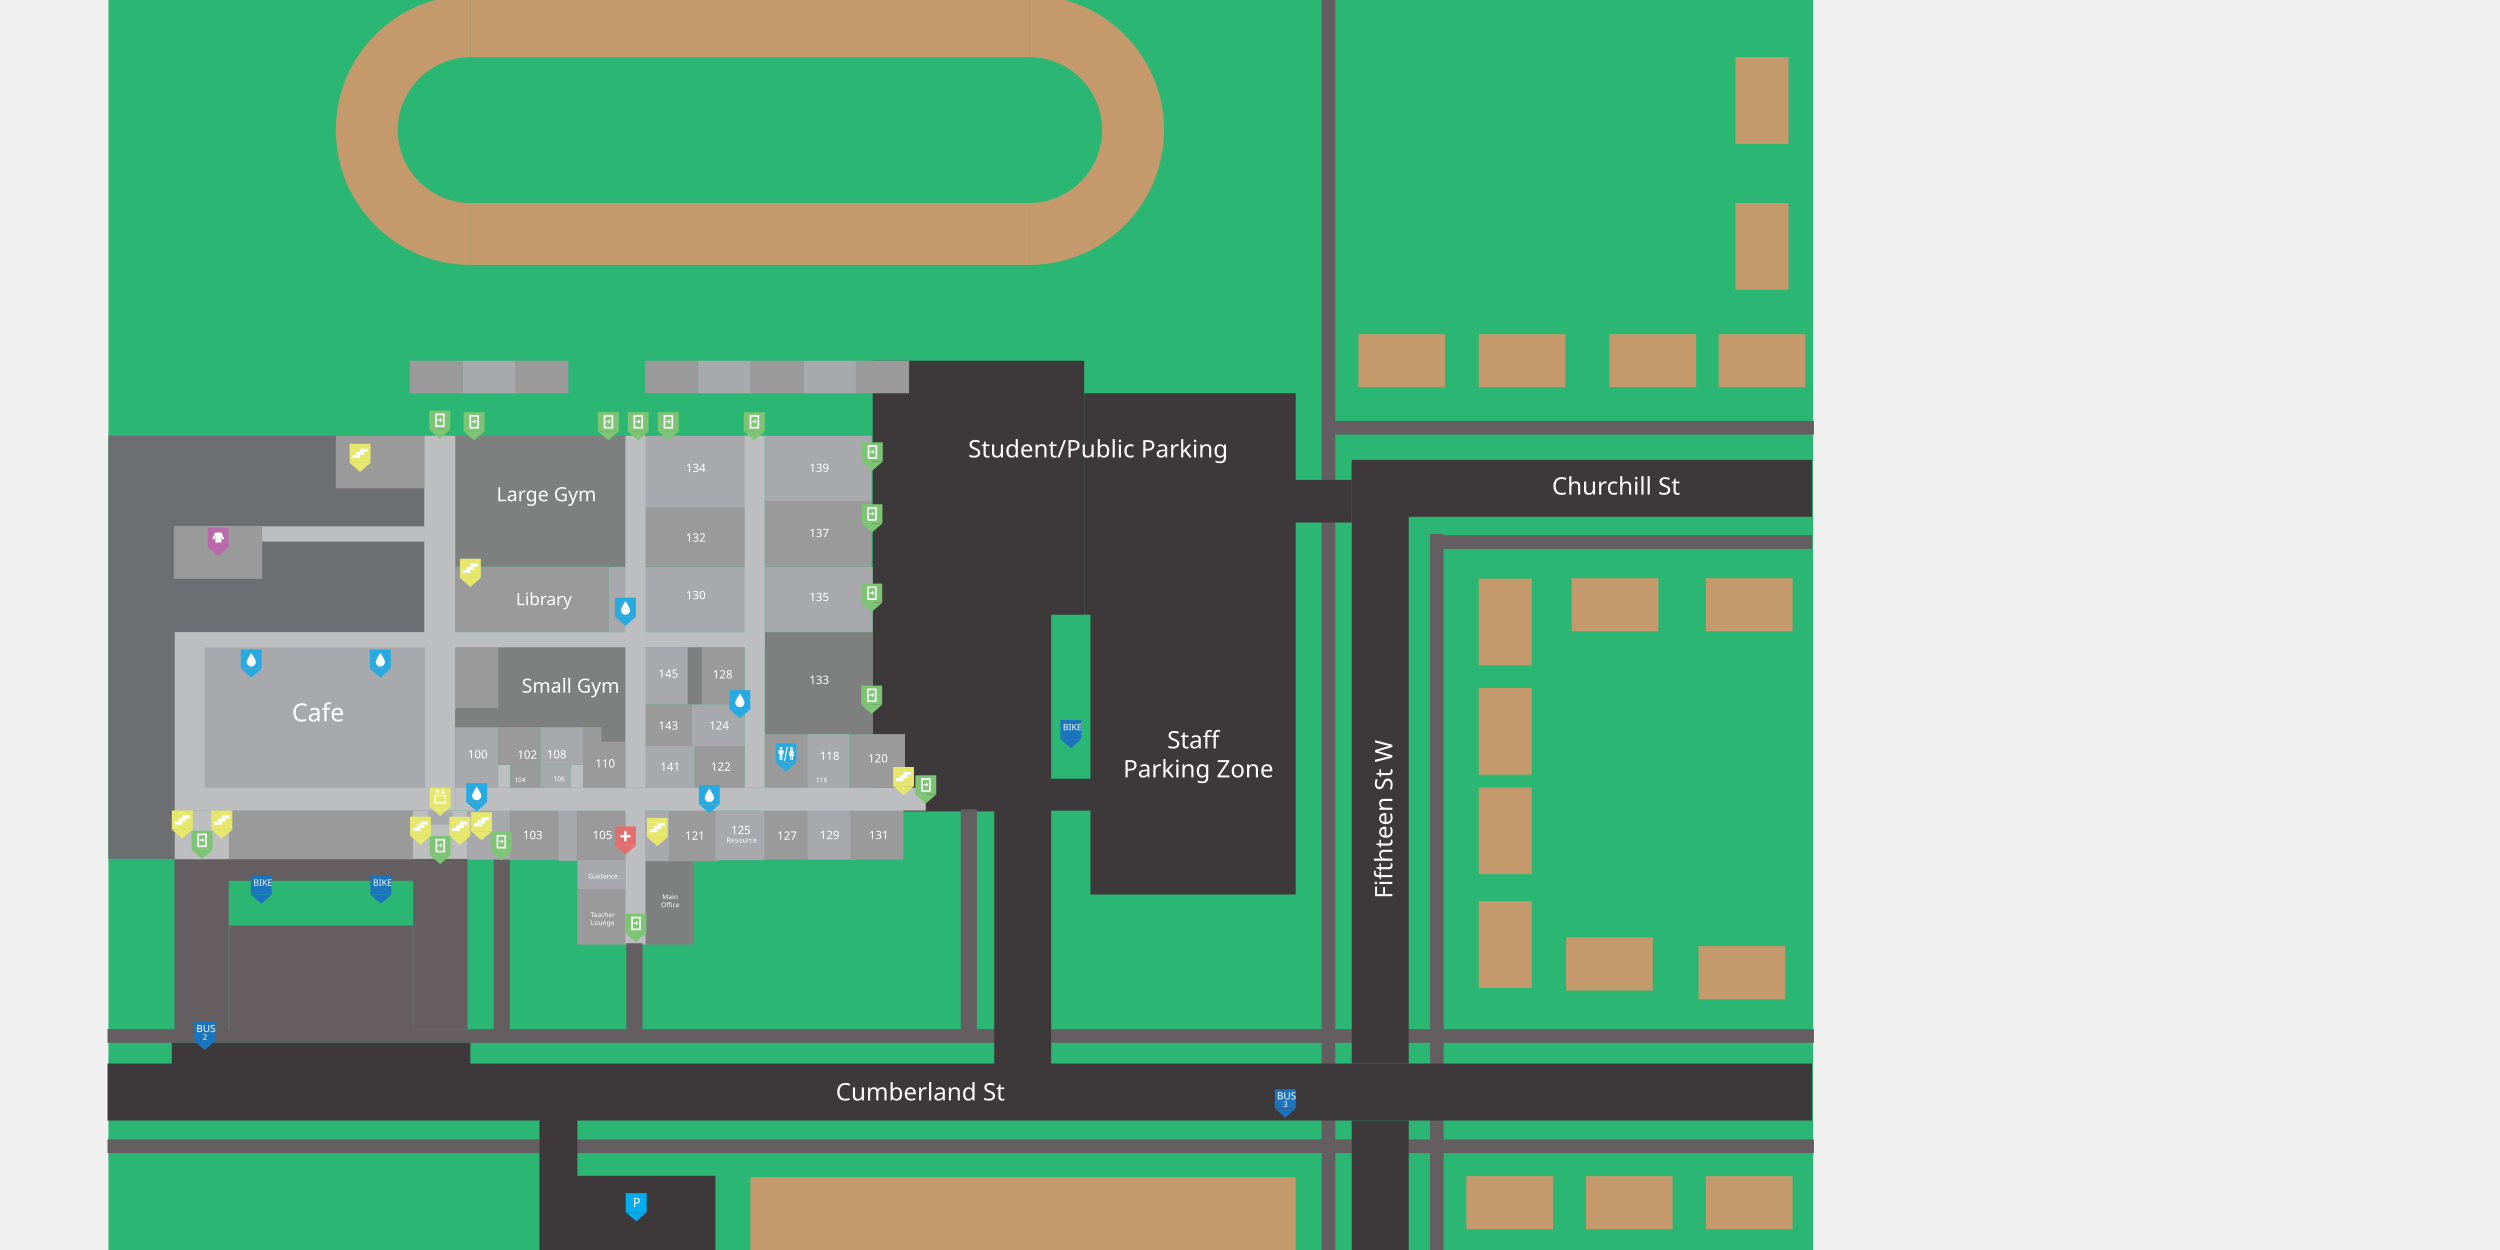
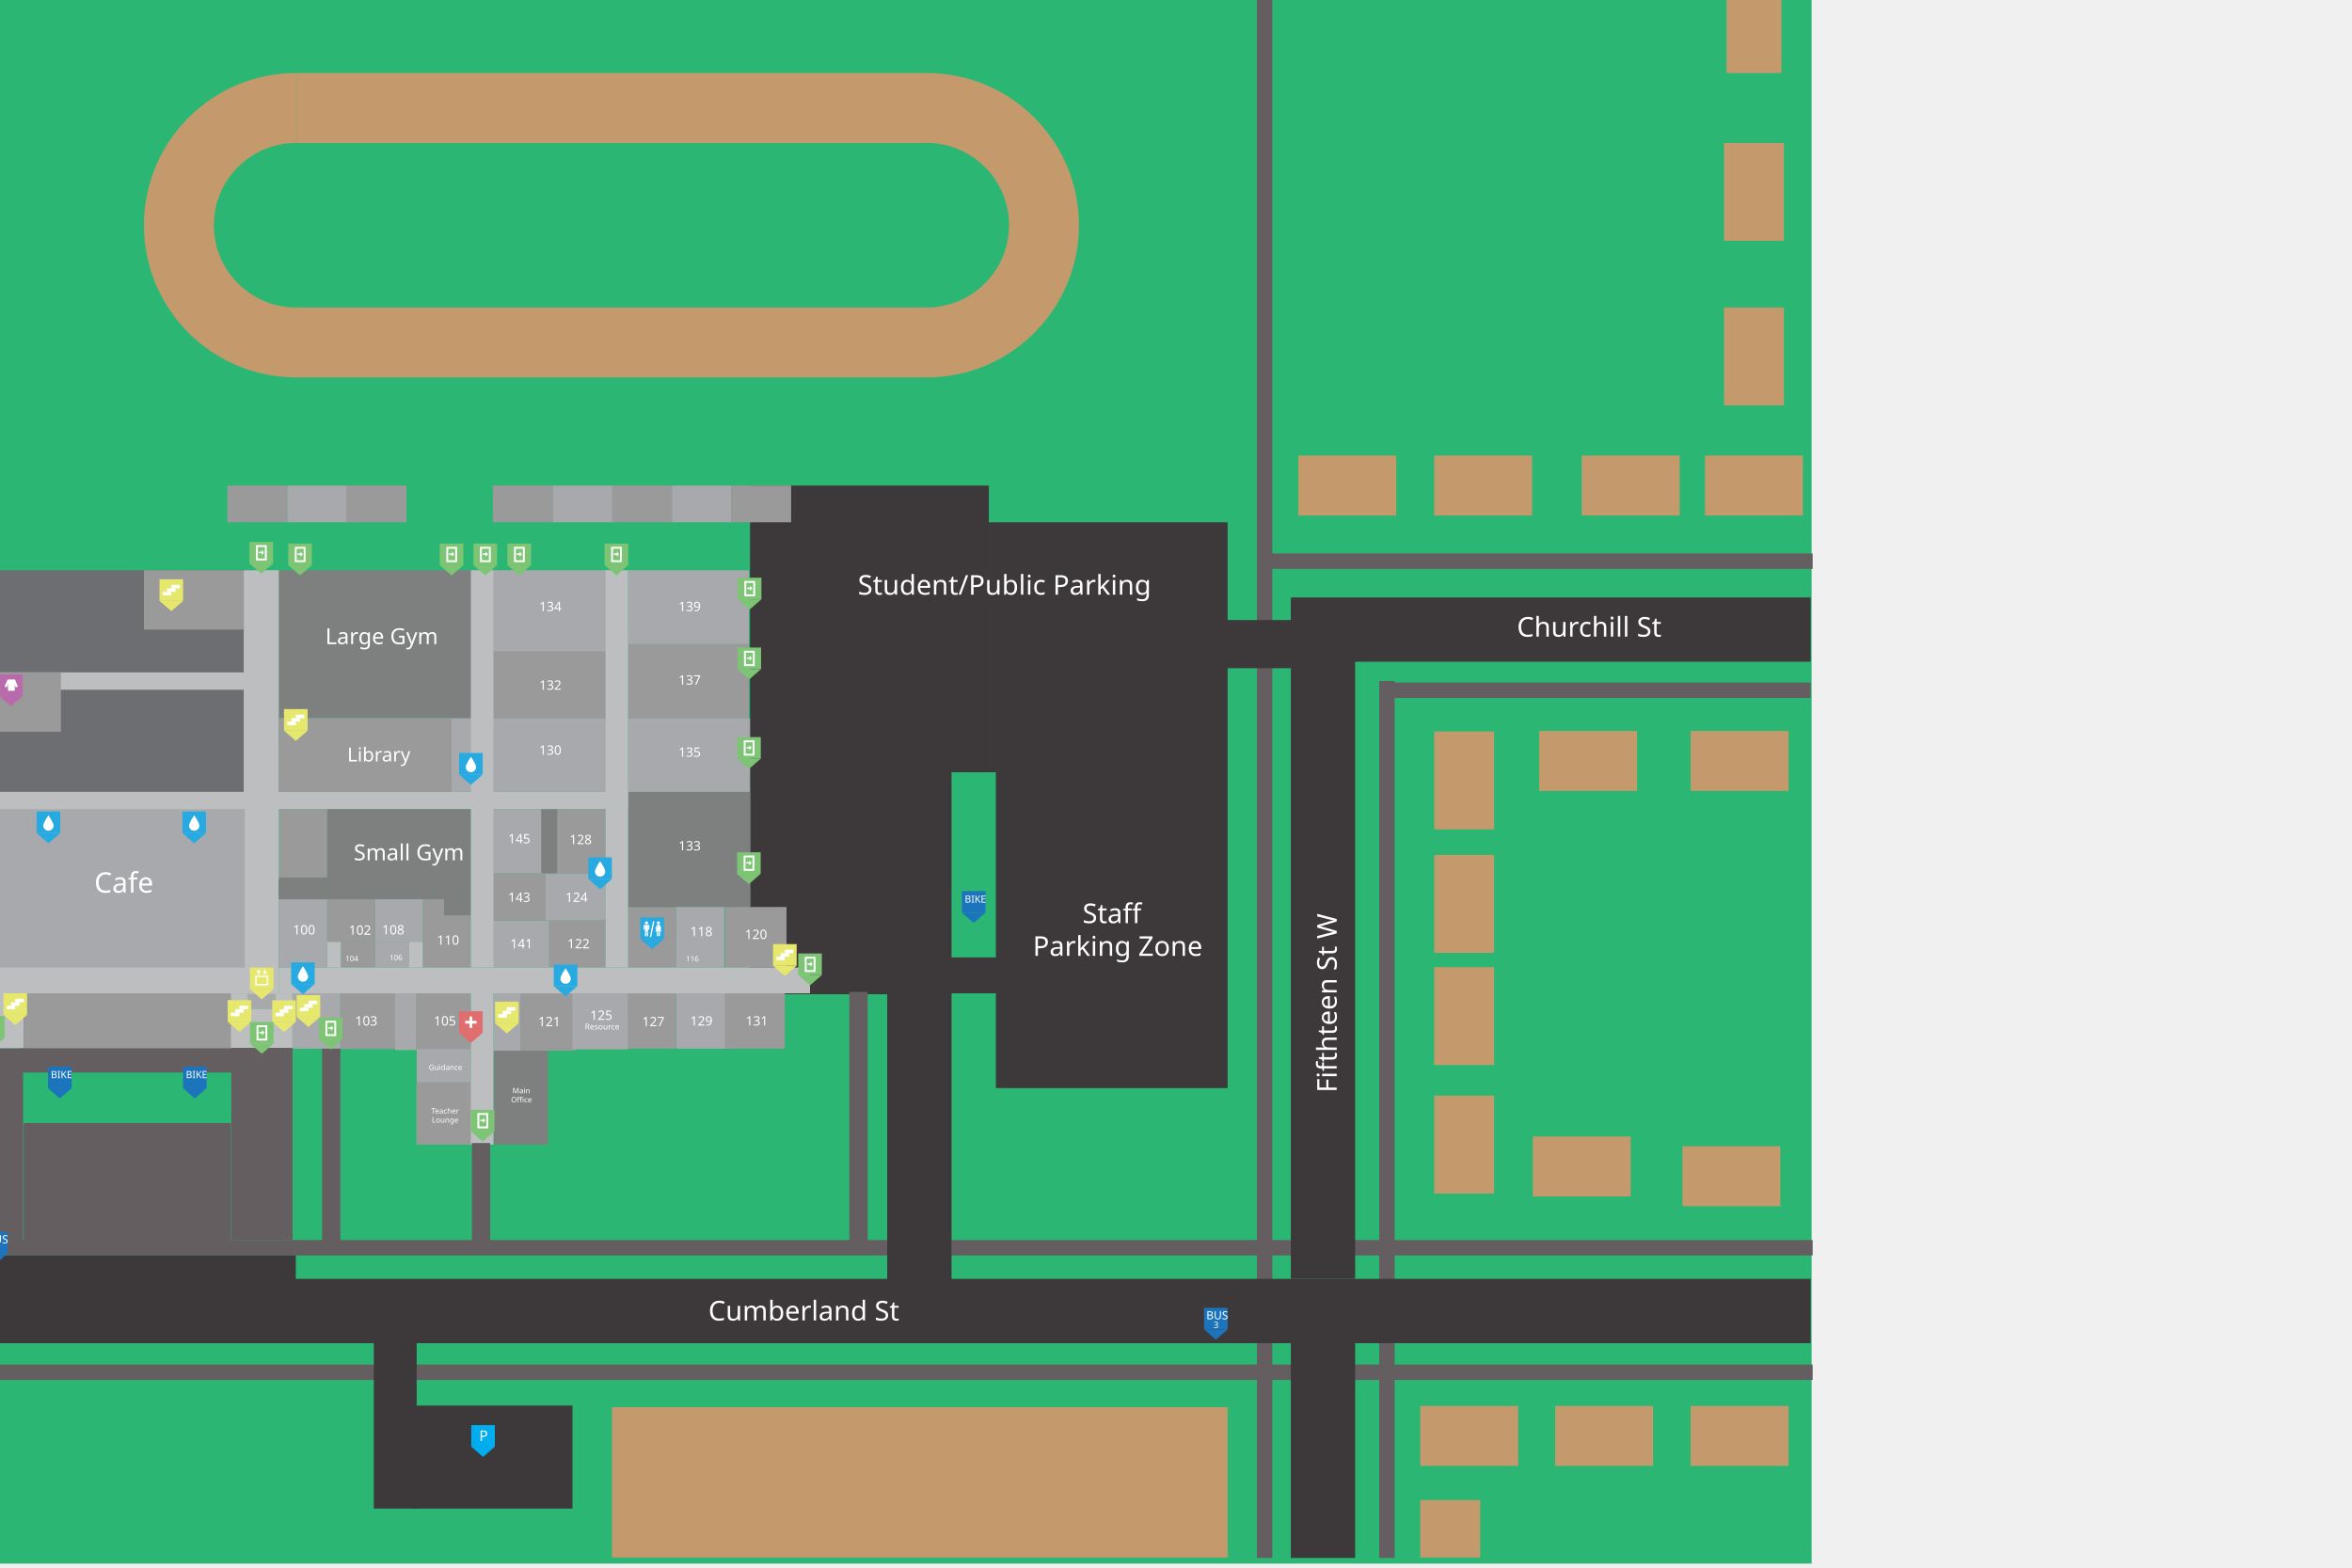
- <svg xmlns="http://www.w3.org/2000/svg" version="1.0" id="Layer_1" x="0px" y="0px" width="4000px" height="2000px" viewBox="-1500 -1000 5000 3000" xml:space="preserve">
+ <svg xmlns="http://www.w3.org/2000/svg" version="1.0" id="Layer_1" x="0px" y="0px" width="3000px" height="2000px" viewBox="-1500 -1000 5000 3000" xml:space="preserve">
  <rect x="-1739.838" y="-1353.998" fill="#2BB673" width="4091.112" height="3511.964" />
  <rect x="-1739.838" y="45.842" fill="#6D6E71" width="774.14" height="1015.501" />
  <rect x="-1449.428" y="945.362" fill="#9A9A9A" width="449.448" height="119.164" />
  <rect x="94.442" y="-134.263" fill="#3D383A" width="507.655" height="1081.632" />
  <rect x="-1008.969" y="945.457" fill="#BCBEC0" width="130.766" height="117.616" />
  <rect x="-1580.524" y="517.079" fill="#BCBEC0" width="672.974" height="428.378" />
  <rect x="-973.333" y="947.076" fill="#A7A9AC" width="59.495" height="31.994" />
  <polygon fill="#E5E86C" points="-990.923,1027.518 -1003.465,1016.656 -1016.007,1005.794 -990.923,1005.794 -965.838,1005.794   -978.381,1016.656 " />
  <rect x="-1016.007" y="959.868" fill="#E5E86C" width="50.169" height="45.926" />
  <rect x="-1009.036" y="986.553" fill="#FFFFFF" width="18.113" height="7.441" />
  <rect x="-999.979" y="979.109" fill="#FFFFFF" width="18.114" height="7.443" />
  <rect x="-990.922" y="971.668" fill="#FFFFFF" width="18.113" height="7.441" />
  <polygon fill="#E5E86C" points="-943.586,958.23 -956.128,947.369 -968.67,936.507 -943.586,936.507 -918.501,936.507   -931.044,947.369 " />
  <rect x="-968.67" y="890.581" fill="#E5E86C" width="50.169" height="45.926" />
  <rect x="-955.821" y="909.213" fill="none" stroke="#FFFFFF" stroke-width="3" stroke-miterlimit="10" width="24.473" height="17.844" />
  <line fill="none" stroke="#FFFFFF" stroke-width="3" stroke-miterlimit="10" x1="-950.217" y1="905.908" x2="-950.217" y2="897.517" />
  <polygon fill="#FFFFFF" points="-950.217,895.089 -947.414,897.516 -944.611,899.943 -950.217,899.943 -955.821,899.943   -953.019,897.516 " />
  <line fill="none" stroke="#FFFFFF" stroke-width="3" stroke-miterlimit="10" x1="-936.953" y1="894.534" x2="-936.953" y2="902.926" />
  <polygon fill="#FFFFFF" points="-936.953,905.354 -939.756,902.927 -942.559,900.499 -936.953,900.499 -931.349,900.499   -934.151,902.927 " />
  <rect x="-907.551" y="745.088" fill="#A7A9AC" width="103.072" height="145.493" />
  <rect x="-804.479" y="835.705" fill="#BCBEC0" width="29.498" height="54.876" />
  <rect x="-804.479" y="745.088" fill="#9A9A9A" width="101.834" height="90.617" />
  <rect x="-774.98" y="835.705" fill="#9A9A9A" width="72.336" height="54.876" />
  <rect x="-702.645" y="835.705" fill="#A7A9AC" width="72.336" height="54.876" />
  <rect x="-630.309" y="835.705" fill="#BCBEC0" width="29.498" height="54.876" />
  <rect x="-702.645" y="745.088" fill="#A7A9AC" width="101.834" height="90.617" />
  <rect x="-600.811" y="779.587" fill="#9A9A9A" width="101.834" height="110.994" />
  <rect x="-979.621" y="517.079" fill="#BCBEC0" width="814.898" height="36.876" />
  <rect x="-600.811" y="745.088" fill="#9A9A9A" width="44.819" height="59.998" />
  <rect x="-804.479" y="553.955" fill="#7E7F7F" width="305.502" height="191.133" />
  <rect x="-555.991" y="745.088" fill="#7E7F7F" width="57.015" height="34.499" />
  <rect x="-907.551" y="699.021" fill="#7E7F7F" width="103.072" height="46.496" />
  <rect x="-906.313" y="553.955" fill="#9A9A9A" width="101.834" height="145.065" />
  <rect x="-878.203" y="943.909" fill="#A7A9AC" width="101.834" height="119.164" />
  <polygon fill="#E5E86C" points="-896.256,1027.819 -908.798,1016.958 -921.34,1006.096 -896.256,1006.096 -871.171,1006.096   -883.714,1016.958 " />
  <rect x="-921.34" y="960.17" fill="#E5E86C" width="50.169" height="45.926" />
  <rect x="-914.369" y="986.854" fill="#FFFFFF" width="18.113" height="7.441" />
  <rect x="-905.313" y="979.411" fill="#FFFFFF" width="18.114" height="7.443" />
  <rect x="-896.255" y="971.97" fill="#FFFFFF" width="18.113" height="7.441" />
  <polygon fill="#E5E86C" points="-844.287,1016.957 -856.829,1006.096 -869.371,995.233 -844.287,995.233 -819.202,995.233   -831.745,1006.096 " />
  <rect x="-869.371" y="949.308" fill="#E5E86C" width="50.169" height="45.926" />
  <rect x="-862.4" y="975.992" fill="#FFFFFF" width="18.113" height="7.441" />
  <rect x="-853.344" y="968.549" fill="#FFFFFF" width="18.114" height="7.443" />
  <rect x="-844.286" y="961.107" fill="#FFFFFF" width="18.113" height="7.441" />
  <rect x="-776.369" y="944.683" fill="#9A9A9A" width="277.393" height="119.164" />
  <rect x="-659.786" y="943.909" fill="#A7A9AC" width="44.227" height="122.07" />
  <rect x="-450.996" y="945.362" fill="#A7A9AC" width="56.997" height="122.07" />
  <polygon fill="#E5E86C" points="-422.498,1030.723 -435.04,1019.861 -447.582,1008.999 -422.498,1008.999 -397.413,1008.999   -409.956,1019.861 " />
  <rect x="-447.582" y="963.073" fill="#E5E86C" width="50.169" height="45.926" />
  <rect x="-440.611" y="989.758" fill="#FFFFFF" width="18.113" height="7.441" />
  <rect x="-431.555" y="982.314" fill="#FFFFFF" width="18.114" height="7.443" />
  <rect x="-422.497" y="974.873" fill="#FFFFFF" width="18.113" height="7.441" />
  <path fill="#CD73AE" d="M-844.98,913.544" />
  <rect x="-452.301" y="790.396" fill="#A7A9AC" width="119.799" height="100.185" />
  <rect x="-332.502" y="790.396" fill="#9A9A9A" width="119.799" height="100.185" />
  <rect x="-452.301" y="690.212" fill="#9A9A9A" width="112.299" height="100.185" />
  <rect x="-340.002" y="690.212" fill="#A7A9AC" width="127.299" height="100.185" />
  <rect x="-452.301" y="553.955" fill="#A7A9AC" width="107.519" height="136.257" />
  <rect x="-332.502" y="553.955" fill="#9A9A9A" width="119.799" height="136.257" />
  <rect x="-349.501" y="553.955" fill="#7E7F7F" width="33.998" height="136.257" />
  <rect x="-164.723" y="761.879" fill="#9A9A9A" width="102.207" height="128.702" />
  <polygon fill="#27AAE1" points="-113.62,851.659 -126.162,840.798 -138.704,829.936 -113.62,829.936 -88.535,829.936   -101.078,840.798 " />
  <rect x="-138.704" y="784.01" fill="#27AAE1" width="50.169" height="45.926" />
  <circle fill="#FFFFFF" cx="-125.619" cy="795.703" r="3.318" />
  <rect x="-128.938" y="799.986" fill="#FFFFFF" width="6.637" height="14.299" />
  <rect x="-128.938" y="814.285" fill="#FFFFFF" width="2.627" height="9.734" />
  <rect x="-125.066" y="814.285" fill="#FFFFFF" width="2.766" height="9.734" />
  <rect x="-122.301" y="799.986" fill="#FFFFFF" width="2.766" height="9.734" />
  <rect x="-131.703" y="799.986" fill="#FFFFFF" width="2.766" height="9.734" />
  <rect x="-115.103" y="791.854" transform="matrix(0.9806 0.1959 -0.1959 0.9806 156.2878 37.9564)" fill="#FFFFFF" width="2.767" height="34.276" />
  <circle fill="#FFFFFF" cx="-100.344" cy="795.554" r="3.318" />
  <rect x="-103.662" y="814.136" fill="#FFFFFF" width="2.627" height="9.734" />
  <rect x="-99.791" y="814.136" fill="#FFFFFF" width="2.766" height="9.734" />
  <rect x="-98.409" y="798.988" transform="matrix(0.9001 -0.4356 0.4356 0.9001 -359.8463 38.0078)" fill="#FFFFFF" width="2.766" height="9.735" />
  <rect x="-105.045" y="798.988" transform="matrix(0.8936 0.4489 -0.4489 0.8936 349.8253 132.0827)" fill="#FFFFFF" width="2.765" height="9.735" />
  <polygon fill="#FFFFFF" points="-100.343,799.839 -96.999,806.986 -93.656,814.138 -100.343,814.138 -107.028,814.138   -103.685,806.986 " />
  <rect x="-164.723" y="517.079" fill="#7E7F7F" width="259.953" height="244.8" />
  <rect x="-62.516" y="761.879" fill="#A7A9AC" width="102.207" height="128.702" />
  <rect x="40.896" y="761.879" fill="#9A9A9A" width="131.104" height="128.702" />
  <rect x="-62.516" y="943.909" fill="#A7A9AC" width="116.516" height="119.164" />
  <rect x="40.896" y="943.909" fill="#9A9A9A" width="127.485" height="119.164" />
  <rect x="-172" y="943.909" fill="#9A9A9A" width="109.34" height="119.164" />
  <rect x="143.418" y="840.797" fill="#E5E86C" width="50.169" height="45.926" />
  <rect x="150.389" y="867.481" fill="#FFFFFF" width="18.113" height="7.441" />
  <rect x="159.445" y="860.038" fill="#FFFFFF" width="18.114" height="7.443" />
  <rect x="168.503" y="852.597" fill="#FFFFFF" width="18.113" height="7.441" />
  <rect x="-164.723" y="360" fill="#A7A9AC" width="259.165" height="157.079" />
  <rect x="-164.723" y="202.921" fill="#9A9A9A" width="256.723" height="157.079" />
  <rect x="-164.723" y="45.842" fill="#A7A9AC" width="256.723" height="157.079" />
  <rect x="-468.363" y="360" fill="#A7A9AC" width="256.723" height="157.079" />
  <rect x="-460.863" y="45.842" fill="#A7A9AC" width="256.723" height="198.158" />
  <rect x="-460.863" y="218" fill="#9A9A9A" width="256.723" height="142" />
  <rect x="-212.703" y="45.842" fill="#BCBEC0" width="47.98" height="844.739" />
  <rect x="-540" y="360" fill="#A7A9AC" width="52.802" height="157.079" />
  <rect x="-907.551" y="45.842" fill="#7E7F7F" width="420.353" height="314.158" />
  <rect x="-393.999" y="941.389" fill="#9A9A9A" width="117.332" height="126.044" />
  <rect x="-498.977" y="45.842" fill="#BCBEC0" width="47.98" height="844.739" />
  <rect x="-283" y="945.362" fill="#A7A9AC" width="117.34" height="119.164" />
  <rect x="-907.551" y="890.581" fill="#BCBEC0" width="1129.551" height="54.876" />
  <rect x="-981.865" y="45.842" fill="#BCBEC0" width="74.507" height="657.988" />
  <rect x="-907.551" y="360" fill="#9A9A9A" width="367.551" height="157.079" />
  <polygon fill="#E5E86C" points="-871.172,408.66 -883.714,397.799 -896.256,386.937 -871.172,386.937 -846.087,386.937   -858.63,397.799 " />
  <rect x="-896.256" y="341.011" fill="#E5E86C" width="50.169" height="45.926" />
  <rect x="-889.285" y="367.696" fill="#FFFFFF" width="18.113" height="7.441" />
  <rect x="-880.229" y="360.252" fill="#FFFFFF" width="18.114" height="7.443" />
  <rect x="-871.171" y="352.811" fill="#FFFFFF" width="18.113" height="7.441" />
  <rect x="-1508.454" y="553.955" fill="#A7A9AC" width="528.833" height="336.626" />
  <rect x="-1194" y="45.842" fill="#9A9A9A" width="212.135" height="126.158" />
  <polygon fill="#E5E86C" points="-1135.832,132.762 -1148.374,121.9 -1160.916,111.038 -1135.832,111.038 -1110.747,111.038   -1123.29,121.9 " />
  <rect x="-1160.916" y="65.112" fill="#E5E86C" width="50.169" height="45.926" />
  <rect x="-1153.945" y="91.797" fill="#FFFFFF" width="18.113" height="7.441" />
  <rect x="-1144.889" y="84.354" fill="#FFFFFF" width="18.114" height="7.443" />
  <rect x="-1135.831" y="76.912" fill="#FFFFFF" width="18.113" height="7.441" />
  <polygon fill="#27AAE1" points="-856.015,947.368 -868.557,936.507 -881.099,925.645 -856.015,925.645 -830.93,925.645   -843.473,936.507 " />
  <rect x="-881.099" y="879.719" fill="#27AAE1" width="50.169" height="45.926" />
  <path fill="#FFFFFF" d="M-844.98,909.612c0-6.066-11.033-21.9-11.033-21.9s-10.931,15.834-10.931,21.9  c0,6.065,4.916,10.981,10.982,10.981C-849.899,920.594-844.98,915.678-844.98,909.612z" />
  <path fill="#CD73AE" d="M-286.653,918.02" />
  <polygon fill="#27AAE1" points="-297.688,951.844 -310.229,940.982 -322.771,930.12 -297.688,930.12 -272.603,930.12   -285.146,940.982 " />
  <rect x="-322.771" y="884.194" fill="#27AAE1" width="50.169" height="45.926" />
  <path fill="#FFFFFF" d="M-286.653,914.088c0-6.066-11.033-21.9-11.033-21.9s-10.931,15.834-10.931,21.9  c0,6.065,4.916,10.981,10.982,10.981C-291.572,925.069-286.653,920.153-286.653,914.088z" />
  <path fill="#CD73AE" d="M-213.297,690.213" />
  <polygon fill="#27AAE1" points="-224.331,724.037 -236.873,713.176 -249.415,702.313 -224.331,702.313 -199.246,702.313   -211.789,713.176 " />
  <rect x="-249.415" y="656.387" fill="#27AAE1" width="50.169" height="45.926" />
  <path fill="#FFFFFF" d="M-213.297,686.281c0-6.066-11.033-21.9-11.033-21.9s-10.931,15.834-10.931,21.9  c0,6.064,4.916,10.98,10.982,10.98C-218.216,697.262-213.297,692.346-213.297,686.281z" />
  <path fill="#CD73AE" d="M-1386.051,592.664" />
  <polygon fill="#27AAE1" points="-1397.085,626.488 -1409.627,615.627 -1422.169,604.764 -1397.085,604.764 -1372,604.764   -1384.543,615.627 " />
  <rect x="-1422.169" y="558.838" fill="#27AAE1" width="50.169" height="45.926" />
  <path fill="#FFFFFF" d="M-1386.051,588.732c0-6.066-11.033-21.9-11.033-21.9s-10.931,15.834-10.931,21.9  c0,6.064,4.916,10.98,10.982,10.98C-1390.97,599.713-1386.051,594.797-1386.051,588.732z" />
  <path fill="#CD73AE" d="M-1076.192,592.664" />
  <polygon fill="#27AAE1" points="-1087.227,626.488 -1099.769,615.627 -1112.311,604.764 -1087.227,604.764 -1062.142,604.764   -1074.685,615.627 " />
  <rect x="-1112.311" y="558.838" fill="#27AAE1" width="50.169" height="45.926" />
  <path fill="#FFFFFF" d="M-1076.192,588.732c0-6.066-11.033-21.9-11.033-21.9s-10.931,15.834-10.931,21.9  c0,6.064,4.916,10.98,10.982,10.98C-1081.111,599.713-1076.192,594.797-1076.192,588.732z" />
  <path fill="#CD73AE" d="M-487.943,468.273" />
  <polygon fill="#27AAE1" points="-498.978,502.098 -511.52,491.236 -524.062,480.373 -498.978,480.373 -473.893,480.373   -486.436,491.236 " />
  <rect x="-524.062" y="434.447" fill="#27AAE1" width="50.169" height="45.926" />
  <path fill="#FFFFFF" d="M-487.943,464.342c0-6.066-11.033-21.9-11.033-21.9s-10.931,15.834-10.931,21.9  c0,6.064,4.916,10.98,10.982,10.98C-492.862,475.322-487.943,470.406-487.943,464.342z" />
  <polygon fill="#E5E86C" points="168.502,908.446 155.96,897.585 143.418,886.723 168.502,886.723 193.587,886.723 181.044,897.585   " />
  <rect x="-614.193" y="1063.613" fill="#A7A9AC" width="115.217" height="71.457" />
  <rect x="-450.01" y="1067.433" fill="#7E7F7F" width="115.217" height="199.631" />
  <rect x="-614.657" y="1135.07" fill="#9A9A9A" width="117.332" height="131.993" />
  <rect x="-498.977" y="916.908" fill="#BCBEC0" width="47.98" height="350.155" />
  <polygon fill="#E06E6E" points="-498.978,1051.084 -511.52,1040.223 -524.062,1029.36 -498.978,1029.36 -473.893,1029.36   -486.436,1040.223 " />
  <rect x="-524.062" y="983.435" fill="#E06E6E" width="50.169" height="45.926" />
  <rect x="-501.979" y="994.745" fill="#FFFFFF" width="5.75" height="24.189" />
  <rect x="-511.072" y="1003.965" fill="#FFFFFF" width="24.189" height="5.75" />
  <rect x="-1580.524" y="944.684" fill="#BCBEC0" width="130.766" height="117.616" />
  <polygon fill="#E5E86C" points="-1562.498,1012.656 -1575.04,1001.795 -1587.582,990.933 -1562.498,990.933 -1537.413,990.933   -1549.956,1001.795 " />
  <rect x="-1587.582" y="945.007" fill="#E5E86C" width="50.169" height="45.926" />
  <rect x="-1580.611" y="971.691" fill="#FFFFFF" width="18.113" height="7.441" />
  <rect x="-1571.555" y="964.248" fill="#FFFFFF" width="18.114" height="7.443" />
  <rect x="-1562.497" y="956.807" fill="#FFFFFF" width="18.113" height="7.441" />
  <polygon fill="#E5E86C" points="-1467.542,1012.895 -1480.084,1002.033 -1492.626,991.171 -1467.542,991.171 -1442.457,991.171   -1455,1002.033 " />
  <rect x="-1492.626" y="945.245" fill="#E5E86C" width="50.169" height="45.926" />
  <rect x="-1485.655" y="971.93" fill="#FFFFFF" width="18.113" height="7.441" />
  <rect x="-1476.599" y="964.486" fill="#FFFFFF" width="18.114" height="7.443" />
  <rect x="-1467.541" y="957.045" fill="#FFFFFF" width="18.113" height="7.441" />
  <polygon fill="#7DC575" points="-473.894,1260.736 -486.436,1249.875 -498.978,1239.013 -473.894,1239.013 -448.809,1239.013   -461.352,1249.875 " />
  <rect x="-498.978" y="1193.087" fill="#7DC575" width="50.169" height="45.926" />
  <rect x="-483.063" y="1202.005" fill="none" stroke="#FFFFFF" stroke-width="4" stroke-miterlimit="10" width="18.835" height="28.5" />
  <line fill="none" stroke="#FFFFFF" stroke-width="3" stroke-miterlimit="10" x1="-479.055" y1="1215.642" x2="-470.663" y2="1215.642" />
  <polygon fill="#FFFFFF" points="-468.235,1215.642 -470.662,1218.444 -473.09,1221.247 -473.09,1215.642 -473.09,1210.037   -470.662,1212.84 " />
  <polygon fill="#7DC575" points="222,928.358 209.458,917.497 196.916,906.635 222,906.635 247.085,906.635 234.542,917.497 " />
  <rect x="196.916" y="860.709" fill="#7DC575" width="50.169" height="45.926" />
  <rect x="212.831" y="869.627" fill="none" stroke="#FFFFFF" stroke-width="4" stroke-miterlimit="10" width="18.835" height="28.5" />
  <line fill="none" stroke="#FFFFFF" stroke-width="3" stroke-miterlimit="10" x1="216.839" y1="883.264" x2="225.23" y2="883.264" />
  <polygon fill="#FFFFFF" points="227.658,883.264 225.231,886.066 222.804,888.869 222.804,883.264 222.804,877.659 225.231,880.462   " />
  <rect x="-968.525" y="1006.397" fill="#7DC575" width="50.169" height="45.926" />
  <rect x="-952.61" y="1015.315" fill="none" stroke="#FFFFFF" stroke-width="4" stroke-miterlimit="10" width="18.835" height="28.5" />
  <line fill="none" stroke="#FFFFFF" stroke-width="3" stroke-miterlimit="10" x1="-948.603" y1="1028.952" x2="-940.211" y2="1028.952" />
  <polygon fill="#FFFFFF" points="-937.783,1028.952 -940.21,1031.755 -942.638,1034.558 -942.638,1028.952 -942.638,1023.348   -940.21,1026.15 " />
  <polygon fill="#7DC575" points="-1515.142,1061.343 -1527.684,1050.481 -1540.226,1039.619 -1515.142,1039.619 -1490.057,1039.619   -1502.6,1050.481 " />
  <rect x="-1540.226" y="993.693" fill="#7DC575" width="50.169" height="45.926" />
  <rect x="-1524.311" y="1002.611" fill="none" stroke="#FFFFFF" stroke-width="4" stroke-miterlimit="10" width="18.835" height="28.5" />
  <line fill="none" stroke="#FFFFFF" stroke-width="3" stroke-miterlimit="10" x1="-1520.303" y1="1016.248" x2="-1511.911" y2="1016.248" />
  <polygon fill="#FFFFFF" points="-1509.483,1016.248 -1511.91,1019.051 -1514.338,1021.854 -1514.338,1016.248 -1514.338,1010.644   -1511.91,1013.446 " />
  <polygon fill="#7DC575" points="-944.612,53.212 -957.154,42.351 -969.696,31.488 -944.612,31.488 -919.527,31.488 -932.07,42.351   " />
  <rect x="-969.696" y="-14.438" fill="#7DC575" width="50.169" height="45.926" />
  <rect x="-953.781" y="-5.52" fill="none" stroke="#FFFFFF" stroke-width="4" stroke-miterlimit="10" width="18.835" height="28.5" />
  <line fill="none" stroke="#FFFFFF" stroke-width="3" stroke-miterlimit="10" x1="-949.773" y1="8.117" x2="-941.382" y2="8.117" />
  <polygon fill="#FFFFFF" points="-938.954,8.117 -941.381,10.92 -943.809,13.723 -943.809,8.117 -943.809,2.513 -941.381,5.315 " />
  <polygon fill="#7DC575" points="-862.114,56.805 -874.656,45.944 -887.198,35.082 -862.114,35.082 -837.029,35.082 -849.572,45.944   " />
  <rect x="-887.198" y="-10.844" fill="#7DC575" width="50.169" height="45.926" />
  <rect x="-871.283" y="-1.926" fill="none" stroke="#FFFFFF" stroke-width="4" stroke-miterlimit="10" width="18.835" height="28.5" />
  <line fill="none" stroke="#FFFFFF" stroke-width="3" stroke-miterlimit="10" x1="-867.275" y1="11.71" x2="-858.884" y2="11.71" />
  <polygon fill="#FFFFFF" points="-856.456,11.71 -858.883,14.513 -861.311,17.316 -861.311,11.71 -861.311,6.106 -858.883,8.909 " />
  <polygon fill="#7DC575" points="-540.001,56.805 -552.543,45.944 -565.085,35.082 -540.001,35.082 -514.916,35.082 -527.459,45.944   " />
  <rect x="-565.085" y="-10.844" fill="#7DC575" width="50.169" height="45.926" />
  <rect x="-549.17" y="-1.926" fill="none" stroke="#FFFFFF" stroke-width="4" stroke-miterlimit="10" width="18.835" height="28.5" />
  <line fill="none" stroke="#FFFFFF" stroke-width="3" stroke-miterlimit="10" x1="-545.162" y1="11.71" x2="-536.771" y2="11.71" />
  <polygon fill="#FFFFFF" points="-534.343,11.71 -536.77,14.513 -539.197,17.316 -539.197,11.71 -539.197,6.106 -536.77,8.909 " />
  <polygon fill="#7DC575" points="-468.364,56.805 -480.906,45.944 -493.448,35.082 -468.364,35.082 -443.279,35.082 -455.822,45.944   " />
  <rect x="-493.448" y="-10.844" fill="#7DC575" width="50.169" height="45.926" />
  <rect x="-477.533" y="-1.926" fill="none" stroke="#FFFFFF" stroke-width="4" stroke-miterlimit="10" width="18.835" height="28.5" />
  <line fill="none" stroke="#FFFFFF" stroke-width="3" stroke-miterlimit="10" x1="-473.525" y1="11.71" x2="-465.134" y2="11.71" />
  <polygon fill="#FFFFFF" points="-462.706,11.71 -465.133,14.513 -467.561,17.316 -467.561,11.71 -467.561,6.106 -465.133,8.909 " />
  <polygon fill="#7DC575" points="-189.68,56.805 -202.222,45.944 -214.764,35.082 -189.68,35.082 -164.595,35.082 -177.138,45.944   " />
  <rect x="-214.764" y="-10.844" fill="#7DC575" width="50.169" height="45.926" />
  <rect x="-198.849" y="-1.926" fill="none" stroke="#FFFFFF" stroke-width="4" stroke-miterlimit="10" width="18.835" height="28.5" />
  <line fill="none" stroke="#FFFFFF" stroke-width="3" stroke-miterlimit="10" x1="-194.841" y1="11.71" x2="-186.449" y2="11.71" />
  <polygon fill="#FFFFFF" points="-184.021,11.71 -186.448,14.513 -188.876,17.316 -188.876,11.71 -188.876,6.106 -186.448,8.909 " />
  <rect x="-452.301" y="-134.263" fill="#9A9A9A" width="127.799" height="78.195" />
  <rect x="-324.502" y="-134.263" fill="#A7A9AC" width="127.799" height="78.195" />
  <rect x="-199.246" y="-134.263" fill="#9A9A9A" width="127.799" height="78.195" />
  <rect x="-71.447" y="-134.263" fill="#A7A9AC" width="127.799" height="78.195" />
  <rect x="54" y="-134.263" fill="#9A9A9A" width="127.799" height="78.195" />
  <rect x="-1016.713" y="-134.263" fill="#9A9A9A" width="127.799" height="78.195" />
  <rect x="-888.914" y="-134.263" fill="#A7A9AC" width="127.799" height="78.195" />
  <rect x="-763.658" y="-134.263" fill="#9A9A9A" width="127.799" height="78.195" />
  <rect x="602.098" y="-56.068" fill="#3D383A" width="507.655" height="1202.932" />
  <rect x="522.787" y="475.322" fill="#2BB673" width="94.313" height="785.414" />
  <text transform="matrix(1 0 0 1 323.4404 97.7695)" fill="#FFFFFF" font-family="'MyriadPro-Regular'" font-size="58">Student/Public Parking</text>
  <text transform="matrix(1 0 0 1 801.1455 796.1104)">
    <tspan x="0" y="0" fill="#FFFFFF" font-family="'MyriadPro-Regular'" font-size="58">Staff</tspan>
    <tspan x="-105.529" y="69.6" fill="#FFFFFF" font-family="'MyriadPro-Regular'" font-size="58">Parking Zone</tspan>
  </text>
  <rect x="501.588" y="869.049" fill="#3D383A" width="136.711" height="76.408" />
  <rect x="1244.163" y="103.644" fill="#3D383A" width="1104.927" height="136.711" />
  <rect x="1172" y="-1366" fill="#645E61" width="32.763" height="3511.964" />
  <rect x="-1742.021" y="1470.001" fill="#645E61" width="4095.479" height="32.763" />
  <rect x="-1742.021" y="1734.712" fill="#645E61" width="4095.479" height="32.763" />
  <rect x="1432" y="281.46" fill="#645E61" width="32.763" height="1864.503" />
  <rect x="1432" y="284.618" fill="#645E61" width="917.09" height="32.763" />
  <rect x="1188.381" y="10.193" fill="#645E61" width="1165.076" height="32.763" />
  <rect x="-496.776" y="1263.757" fill="#645E61" width="38.8" height="222.626" />
  <rect x="-1008.373" y="1061.343" fill="#645E61" width="130.361" height="408.658" />
  <rect x="-822.085" y="996.897" fill="#7DC575" width="50.169" height="45.926" />
  <rect x="-806.17" y="1005.815" fill="none" stroke="#FFFFFF" stroke-width="4" stroke-miterlimit="10" width="18.835" height="28.5" />
  <line fill="none" stroke="#FFFFFF" stroke-width="3" stroke-miterlimit="10" x1="-802.162" y1="1019.452" x2="-793.771" y2="1019.452" />
  <polygon fill="#FFFFFF" points="-791.343,1019.452 -793.77,1022.255 -796.197,1025.058 -796.197,1019.452 -796.197,1013.848   -793.77,1016.65 " />
  <rect x="-705.348" y="1686.071" fill="#3D383A" width="91.124" height="354.883" />
  <rect x="-623.963" y="1821.932" fill="#3D383A" width="340.963" height="219.022" />
  <polygon fill="#00AEEF" points="-473.091,1931.162 -485.633,1920.301 -498.175,1909.438 -473.091,1909.438 -448.006,1909.438   -460.549,1920.301 " />
  <rect x="-498.175" y="1863.513" fill="#00AEEF" width="50.169" height="45.926" />
  <text transform="matrix(1 0 0 1 -481.3359 1897.195)" fill="#FFFFFF" font-family="'MyriadPro-Regular'" font-size="31">P</text>
  <polygon fill="#7DC575" points="-943.441,1074.047 -955.983,1063.186 -968.525,1052.323 -943.441,1052.323 -918.356,1052.323   -930.899,1063.186 " />
  <rect x="-1581.288" y="1062.734" fill="#645E61" width="130.361" height="408.658" />
  <rect x="-1449.759" y="1221.247" fill="#645E61" width="440.723" height="250.146" />
  <rect x="305.718" y="942.372" fill="#645E61" width="38.8" height="544.011" />
  <rect x="-1742.021" y="1552.547" fill="#3D383A" width="4091.111" height="136.711" />
  <rect x="1244.163" y="110.41" fill="#3D383A" width="136.711" height="1442.138" />
  <rect x="1244.163" y="1689.258" fill="#3D383A" width="136.711" height="456.706" />
  <rect x="1010.49" y="151.749" fill="#3D383A" width="233.673" height="102.344" />
  <rect x="1548.854" y="388.718" fill="#C49A6C" width="127.352" height="208.14" />
  <rect x="1548.854" y="651.174" fill="#C49A6C" width="127.352" height="208.139" />
  <rect x="1548.854" y="889.757" fill="#C49A6C" width="127.352" height="208.14" />
  <rect x="1548.854" y="1162.994" fill="#C49A6C" width="127.352" height="208.139" />
  <rect x="1758.511" y="1249.875" fill="#C49A6C" width="208.139" height="127.353" />
  <rect x="2076.593" y="1270.618" fill="#C49A6C" width="208.139" height="127.353" />
  <rect x="1771.961" y="387.602" fill="#C49A6C" width="208.139" height="127.353" />
  <rect x="2094.044" y="387.602" fill="#C49A6C" width="208.139" height="127.353" />
  <rect x="1260.044" y="-197.939" fill="#C49A6C" width="208.139" height="127.353" />
  <rect x="1548.854" y="-197.939" fill="#C49A6C" width="208.139" height="127.353" />
  <rect x="1862.58" y="-197.939" fill="#C49A6C" width="208.139" height="127.353" />
  <rect x="2124.666" y="-197.94" fill="#C49A6C" width="208.139" height="127.353" />
  <rect x="2094.044" y="1822.799" fill="#C49A6C" width="208.139" height="127.353" />
  <rect x="1806.093" y="1822.799" fill="#C49A6C" width="208.139" height="127.353" />
  <rect x="1519.231" y="1822.799" fill="#C49A6C" width="208.139" height="127.353" />
  <rect x="1519.232" y="2022.952" fill="#C49A6C" width="127.353" height="122.071" />
  <polygon fill="#C49A6C" points="1109.754,1825.44 1109.744,2145.023 -199.023,2145.023 -199.013,1825.44 " />
  <g>
    <path fill="#C49A6C" d="M-1045.353-687.805c0-96.626,78.33-174.957,174.957-174.957v-148.647   c-178.722,0-323.604,144.883-323.604,323.604S-1049.117-364.2-870.396-364.2v-148.647   C-967.022-512.848-1045.353-591.179-1045.353-687.805z" />
  </g>
  <g>
    <path fill="#C49A6C" d="M645.012-687.805c0,96.626-78.33,174.957-174.957,174.957V-364.2   c178.722,0,323.604-144.883,323.604-323.604s-144.883-323.604-323.604-323.604v148.647   C566.682-862.762,645.012-784.431,645.012-687.805z" />
  </g>
  <rect x="-870.396" y="-1011.409" fill="#C49A6C" width="1340.45" height="148.647" />
  <rect x="-871.171" y="-512.848" fill="#C49A6C" width="1342.149" height="148.647" />
  <rect x="2165.059" y="-512.848" fill="#C49A6C" width="127.353" height="208.139" />
  <rect x="2165.059" y="-862.762" fill="#C49A6C" width="127.353" height="208.139" />
  <rect x="2170.346" y="-1219.548" fill="#C49A6C" width="116.779" height="208.139" />
  <rect x="-1587.582" y="1502.764" fill="#3D383A" width="716.411" height="145.236" />
  <polygon fill="#1C75BC" points="-1508.672,1520.207 -1521.214,1509.346 -1533.756,1498.483 -1508.672,1498.483 -1483.587,1498.483   -1496.13,1509.346 " />
  <rect x="-1533.756" y="1452.558" fill="#1C75BC" width="50.169" height="45.926" />
  <text transform="matrix(1 0 0 1 -1528.854 1477)" fill="#FFFFFF" font-family="'MyriadPro-Regular'" font-size="24">BUS</text>
  <text transform="matrix(1 0 0 1 -1513.544 1495.521)" fill="#FFFFFF" font-family="'MyriadPro-Regular'" font-size="19">2</text>
  <polygon fill="#1C75BC" points="1084.668,1681.824 1072.126,1670.963 1059.584,1660.101 1084.668,1660.101 1109.753,1660.101   1097.21,1670.963 " />
  <rect x="1059.584" y="1614.175" fill="#1C75BC" width="50.169" height="45.926" />
  <text transform="matrix(1 0 0 1 1064.485 1638.617)" fill="#FFFFFF" font-family="'MyriadPro-Regular'" font-size="24">BUS</text>
  <text transform="matrix(1 0 0 1 1079.796 1657.138)" fill="#FFFFFF" font-family="'MyriadPro-Regular'" font-size="19">3</text>
  <rect x="-1457.283" y="1062.3" fill="#645E61" width="466.36" height="51.57" />
  <polygon fill="#1C75BC" points="-1372.862,1168.896 -1385.404,1158.034 -1397.946,1147.172 -1372.862,1147.172 -1347.777,1147.172   -1360.32,1158.034 " />
  <rect x="-1397.946" y="1101.246" fill="#1C75BC" width="50.169" height="45.926" />
  <text transform="matrix(1 0 0 1 -1391.919 1125.688)" fill="#FFFFFF" font-family="'MyriadPro-Regular'" font-size="21">BIKE</text>
  <polygon fill="#1C75BC" points="-1085.862,1168.896 -1098.404,1158.034 -1110.946,1147.172 -1085.862,1147.172 -1060.777,1147.172   -1073.32,1158.034 " />
  <rect x="-1110.946" y="1101.246" fill="#1C75BC" width="50.169" height="45.926" />
  <text transform="matrix(1 0 0 1 -1104.919 1125.688)" fill="#FFFFFF" font-family="'MyriadPro-Regular'" font-size="21">BIKE</text>
  <polygon fill="#1C75BC" points="569.942,795.703 557.4,784.842 544.858,773.979 569.942,773.979 595.027,773.979 582.484,784.842   " />
  <rect x="544.858" y="728.054" fill="#1C75BC" width="50.169" height="45.926" />
  <text transform="matrix(1 0 0 1 550.8857 752.4961)" fill="#FFFFFF" font-family="'MyriadPro-Regular'" font-size="21">BIKE</text>
  <rect x="386.076" y="942.836" fill="#3D383A" width="136.711" height="648.076" />
  <rect x="-815.243" y="1063.186" fill="#645E61" width="38.8" height="423.197" />
  <polygon fill="#7DC575" points="-797.001,1064.547 -809.543,1053.686 -822.085,1042.823 -797.001,1042.823 -771.916,1042.823   -784.459,1053.686 " />
  <text transform="matrix(1 0 0 1 5.8037 1641)" fill="#FFFFFF" font-family="'MyriadPro-Regular'" font-size="58">Cumberland St</text>
  <text transform="matrix(0 -1 1 0 1341.639 1156.582)" fill="#FFFFFF" font-family="'MyriadPro-Regular'" font-size="58">Fifthteen St W</text>
  <text transform="matrix(1 0 0 1 1724.637 187)" fill="#FFFFFF" font-family="'MyriadPro-Regular'" font-size="58">Churchill St</text>
  <rect x="-1580.524" y="263.022" fill="#BCBEC0" width="614.687" height="36.876" />
  <rect x="-1582.666" y="263.022" fill="#9A9A9A" width="212.135" height="126.158" />
  <polygon fill="#B96AAB" points="-1476.599,334.824 -1489.141,323.963 -1501.683,313.101 -1476.599,313.101 -1451.514,313.101   -1464.057,323.963 " />
  <rect x="-1501.683" y="267.175" fill="#B96AAB" width="50.169" height="45.926" />
  <rect x="-1482.999" y="278.138" fill="#FFFFFF" width="14.39" height="24" />
  <rect x="-1469.621" y="278.46" transform="matrix(0.9308 -0.3655 0.3655 0.9308 -206.3014 -516.5045)" fill="#FFFFFF" width="4.723" height="16.276" />
  <rect x="-1487.289" y="278.46" transform="matrix(0.9167 0.3996 -0.3996 0.9167 -9.1945 617.2944)" fill="#FFFFFF" width="4.724" height="16.276" />
  <text transform="matrix(1 0 0 1 -57.6333 641.5215)" fill="#FFFFFF" font-family="'MyriadPro-Regular'" font-size="27.646">133</text>
  <text transform="matrix(1 0 0 1 -57.6333 442.4414)" fill="#FFFFFF" font-family="'MyriadPro-Regular'" font-size="27.646">135</text>
  <text transform="matrix(1 0 0 1 -57.6333 289)" fill="#FFFFFF" font-family="'MyriadPro-Regular'" font-size="27.646">137</text>
  <polygon fill="#7DC575" points="92,713.175 79.458,702.313 66.916,691.451 92,691.451 117.085,691.451 104.542,702.313 " />
  <rect x="66.916" y="645.525" fill="#7DC575" width="50.169" height="45.926" />
  <rect x="82.831" y="654.443" fill="none" stroke="#FFFFFF" stroke-width="4" stroke-miterlimit="10" width="18.835" height="28.5" />
  <line fill="none" stroke="#FFFFFF" stroke-width="3" stroke-miterlimit="10" x1="86.839" y1="668.08" x2="95.23" y2="668.08" />
  <polygon fill="#FFFFFF" points="97.658,668.08 95.231,670.883 92.804,673.686 92.804,668.08 92.804,662.476 95.231,665.278 " />
  <polygon fill="#7DC575" points="92.248,468.272 79.706,457.411 67.164,446.549 92.248,446.549 117.333,446.549 104.79,457.411 " />
  <rect x="67.164" y="400.623" fill="#7DC575" width="50.169" height="45.926" />
  <rect x="83.079" y="409.541" fill="none" stroke="#FFFFFF" stroke-width="4" stroke-miterlimit="10" width="18.835" height="28.5" />
  <line fill="none" stroke="#FFFFFF" stroke-width="3" stroke-miterlimit="10" x1="87.087" y1="423.178" x2="95.479" y2="423.178" />
  <polygon fill="#FFFFFF" points="97.906,423.178 95.479,425.98 93.052,428.783 93.052,423.178 93.052,417.573 95.479,420.376 " />
  <polygon fill="#7DC575" points="92.803,277.825 80.261,266.963 67.719,256.101 92.803,256.101 117.888,256.101 105.345,266.963 " />
  <rect x="67.719" y="210.175" fill="#7DC575" width="50.169" height="45.926" />
  <rect x="83.634" y="219.093" fill="none" stroke="#FFFFFF" stroke-width="4" stroke-miterlimit="10" width="18.835" height="28.5" />
  <line fill="none" stroke="#FFFFFF" stroke-width="3" stroke-miterlimit="10" x1="87.642" y1="232.73" x2="96.033" y2="232.73" />
  <polygon fill="#FFFFFF" points="98.461,232.73 96.034,235.533 93.606,238.335 93.606,232.73 93.606,227.125 96.034,229.928 " />
  <polygon fill="#7DC575" points="93.606,129.342 81.064,118.481 68.522,107.619 93.606,107.619 118.691,107.619 106.148,118.481 " />
  <rect x="68.522" y="61.693" fill="#7DC575" width="50.169" height="45.926" />
  <rect x="84.438" y="70.611" fill="none" stroke="#FFFFFF" stroke-width="4" stroke-miterlimit="10" width="18.835" height="28.5" />
  <line fill="none" stroke="#FFFFFF" stroke-width="3" stroke-miterlimit="10" x1="88.445" y1="84.248" x2="96.837" y2="84.248" />
  <polygon fill="#FFFFFF" points="99.265,84.248 96.838,87.05 94.41,89.853 94.41,84.248 94.41,78.643 96.838,81.446 " />
  <polygon fill="#7DC575" points="-396.152,56.805 -408.694,45.944 -421.236,35.082 -396.152,35.082 -371.067,35.082 -383.61,45.944   " />
  <rect x="-421.236" y="-10.844" fill="#7DC575" width="50.169" height="45.926" />
  <rect x="-405.321" y="-1.926" fill="none" stroke="#FFFFFF" stroke-width="4" stroke-miterlimit="10" width="18.835" height="28.5" />
  <line fill="none" stroke="#FFFFFF" stroke-width="3" stroke-miterlimit="10" x1="-401.313" y1="11.71" x2="-392.922" y2="11.71" />
  <polygon fill="#FFFFFF" points="-390.494,11.71 -392.921,14.513 -395.349,17.316 -395.349,11.71 -395.349,6.106 -392.921,8.909 " />
  <text transform="matrix(1 0 0 1 -57.6333 132.7617)" fill="#FFFFFF" font-family="'MyriadPro-Regular'" font-size="27.646">139</text>
  <text transform="matrix(1 0 0 1 -353.7739 438.041)" fill="#FFFFFF" font-family="'MyriadPro-Regular'" font-size="27.646">130</text>
  <text transform="matrix(1 0 0 1 -353.7739 299.8984)" fill="#FFFFFF" font-family="'MyriadPro-Regular'" font-size="27.646">132</text>
  <text transform="matrix(1 0 0 1 -353.7739 132.7617)" fill="#FFFFFF" font-family="'MyriadPro-Regular'" font-size="27.646">134</text>
  <text transform="matrix(1 0 0 1 -808.4873 202.9209)" fill="#FFFFFF" font-family="'MyriadPro-Regular'" font-size="47">Large Gym</text>
  <text transform="matrix(1 0 0 1 -289.3735 628.2549)" fill="#FFFFFF" font-family="'MyriadPro-Regular'" font-size="27.646">128</text>
  <text transform="matrix(1 0 0 1 -419.8135 626.4883)" fill="#FFFFFF" font-family="'MyriadPro-Regular'" font-size="27.646">145</text>
  <text transform="matrix(1 0 0 1 -297.939 751.0156)" fill="#FFFFFF" font-family="'MyriadPro-Regular'" font-size="27.646">124</text>
  <text transform="matrix(1 0 0 1 -293.8745 849.7148)" fill="#FFFFFF" font-family="'MyriadPro-Regular'" font-size="27.646">122</text>
  <text transform="matrix(1 0 0 1 -415.2715 849.7148)" fill="#FFFFFF" font-family="'MyriadPro-Regular'" font-size="27.646">141</text>
  <text transform="matrix(1 0 0 1 -419.8135 751.0166)" fill="#FFFFFF" font-family="'MyriadPro-Regular'" font-size="27.646">143</text>
  <text transform="matrix(1 0 0 1 -32.6841 823.8701)" fill="#FFFFFF" font-family="'MyriadPro-Regular'" font-size="27.646">118</text>
  <text transform="matrix(1 0 0 1 -41.7358 877.6592)" fill="#FFFFFF" font-family="'MyriadPro-Regular'" font-size="16">116</text>
  <text transform="matrix(1 0 0 1 83.3667 829.9355)" fill="#FFFFFF" font-family="'MyriadPro-Regular'" font-size="27.646">120</text>
  <text transform="matrix(1 0 0 1 85.1763 1013.848)" fill="#FFFFFF" font-family="'MyriadPro-Regular'" font-size="27.646">131</text>
  <text transform="matrix(1 0 0 1 -32.6841 1013.848)" fill="#FFFFFF" font-family="'MyriadPro-Regular'" font-size="27.646">129</text>
  <text transform="matrix(1 0 0 1 -134.8911 1015.315)" fill="#FFFFFF" font-family="'MyriadPro-Regular'" font-size="27.646">127</text>
  <text transform="matrix(1 0 0 1 -245.5503 1001.848)">
    <tspan x="0" y="0" fill="#FFFFFF" font-family="'MyriadPro-Regular'" font-size="27.646">125</tspan>
    <tspan x="-11.121" y="20.4" fill="#FFFFFF" font-family="'MyriadPro-Regular'" font-size="17">Resource</tspan>
  </text>
  <text transform="matrix(1 0 0 1 -356.0649 1015.315)" fill="#FFFFFF" font-family="'MyriadPro-Regular'" font-size="27.646">121</text>
  <text transform="matrix(1 0 0 1 -748.1055 662.4756)" fill="#FFFFFF" font-family="'MyriadPro-Regular'" font-size="47">Small Gym</text>
  <text transform="matrix(1 0 0 1 -577.8574 1013.848)" fill="#FFFFFF" font-family="'MyriadPro-Regular'" font-size="27.646">105</text>
  <text transform="matrix(1 0 0 1 -745.0479 1013.848)" fill="#FFFFFF" font-family="'MyriadPro-Regular'" font-size="27.646">103</text>
  <text transform="matrix(1 0 0 1 -588.4326 1108.338)" fill="#FFFFFF" font-family="'MyriadPro-Regular'" font-size="16">Guidance</text>
  <text transform="matrix(1 0 0 1 -583.0723 1201.066)">
    <tspan x="0" y="0" fill="#FFFFFF" font-family="'MyriadPro-Regular'" font-size="16">Teacher</tspan>
    <tspan x="0.991" y="19.199" fill="#FFFFFF" font-family="'MyriadPro-Regular'" font-size="16">Lounge</tspan>
  </text>
  <text transform="matrix(1 0 0 1 -410.5986 1158.033)">
    <tspan x="0" y="0" fill="#FFFFFF" font-family="'MyriadPro-Regular'" font-size="16">Main</tspan>
    <tspan x="-3.024" y="19.199" fill="#FFFFFF" font-family="'MyriadPro-Regular'" font-size="16">Office</tspan>
  </text>
  <text transform="matrix(1 0 0 1 -571.166 842.0352)" fill="#FFFFFF" font-family="'MyriadPro-Regular'" font-size="27.646">110</text>
  <text transform="matrix(1 0 0 1 -687.749 820.1504)" fill="#FFFFFF" font-family="'MyriadPro-Regular'" font-size="27.646">108</text>
  <text transform="matrix(1 0 0 1 -758.4941 820.8691)" fill="#FFFFFF" font-family="'MyriadPro-Regular'" font-size="27.646">102</text>
  <text transform="matrix(1 0 0 1 -672.0977 874.9229)" fill="#FFFFFF" font-family="'MyriadPro-Regular'" font-size="16">106</text>
  <text transform="matrix(1 0 0 1 -765.873 877.2021)" fill="#FFFFFF" font-family="'MyriadPro-Regular'" font-size="16">104</text>
  <text transform="matrix(1 0 0 1 -877.2871 820.1504)" fill="#FFFFFF" font-family="'MyriadPro-Regular'" font-size="27.646">100</text>
  <text transform="matrix(1 0 0 1 -761.7246 452.4102)" fill="#FFFFFF" font-family="'MyriadPro-Regular'" font-size="41">Library</text>
  <text transform="matrix(1 0 0 1 -1299.687 731.2676)" fill="#FFFFFF" font-family="'MyriadPro-Regular'" font-size="60">Cafe</text>
</svg>
